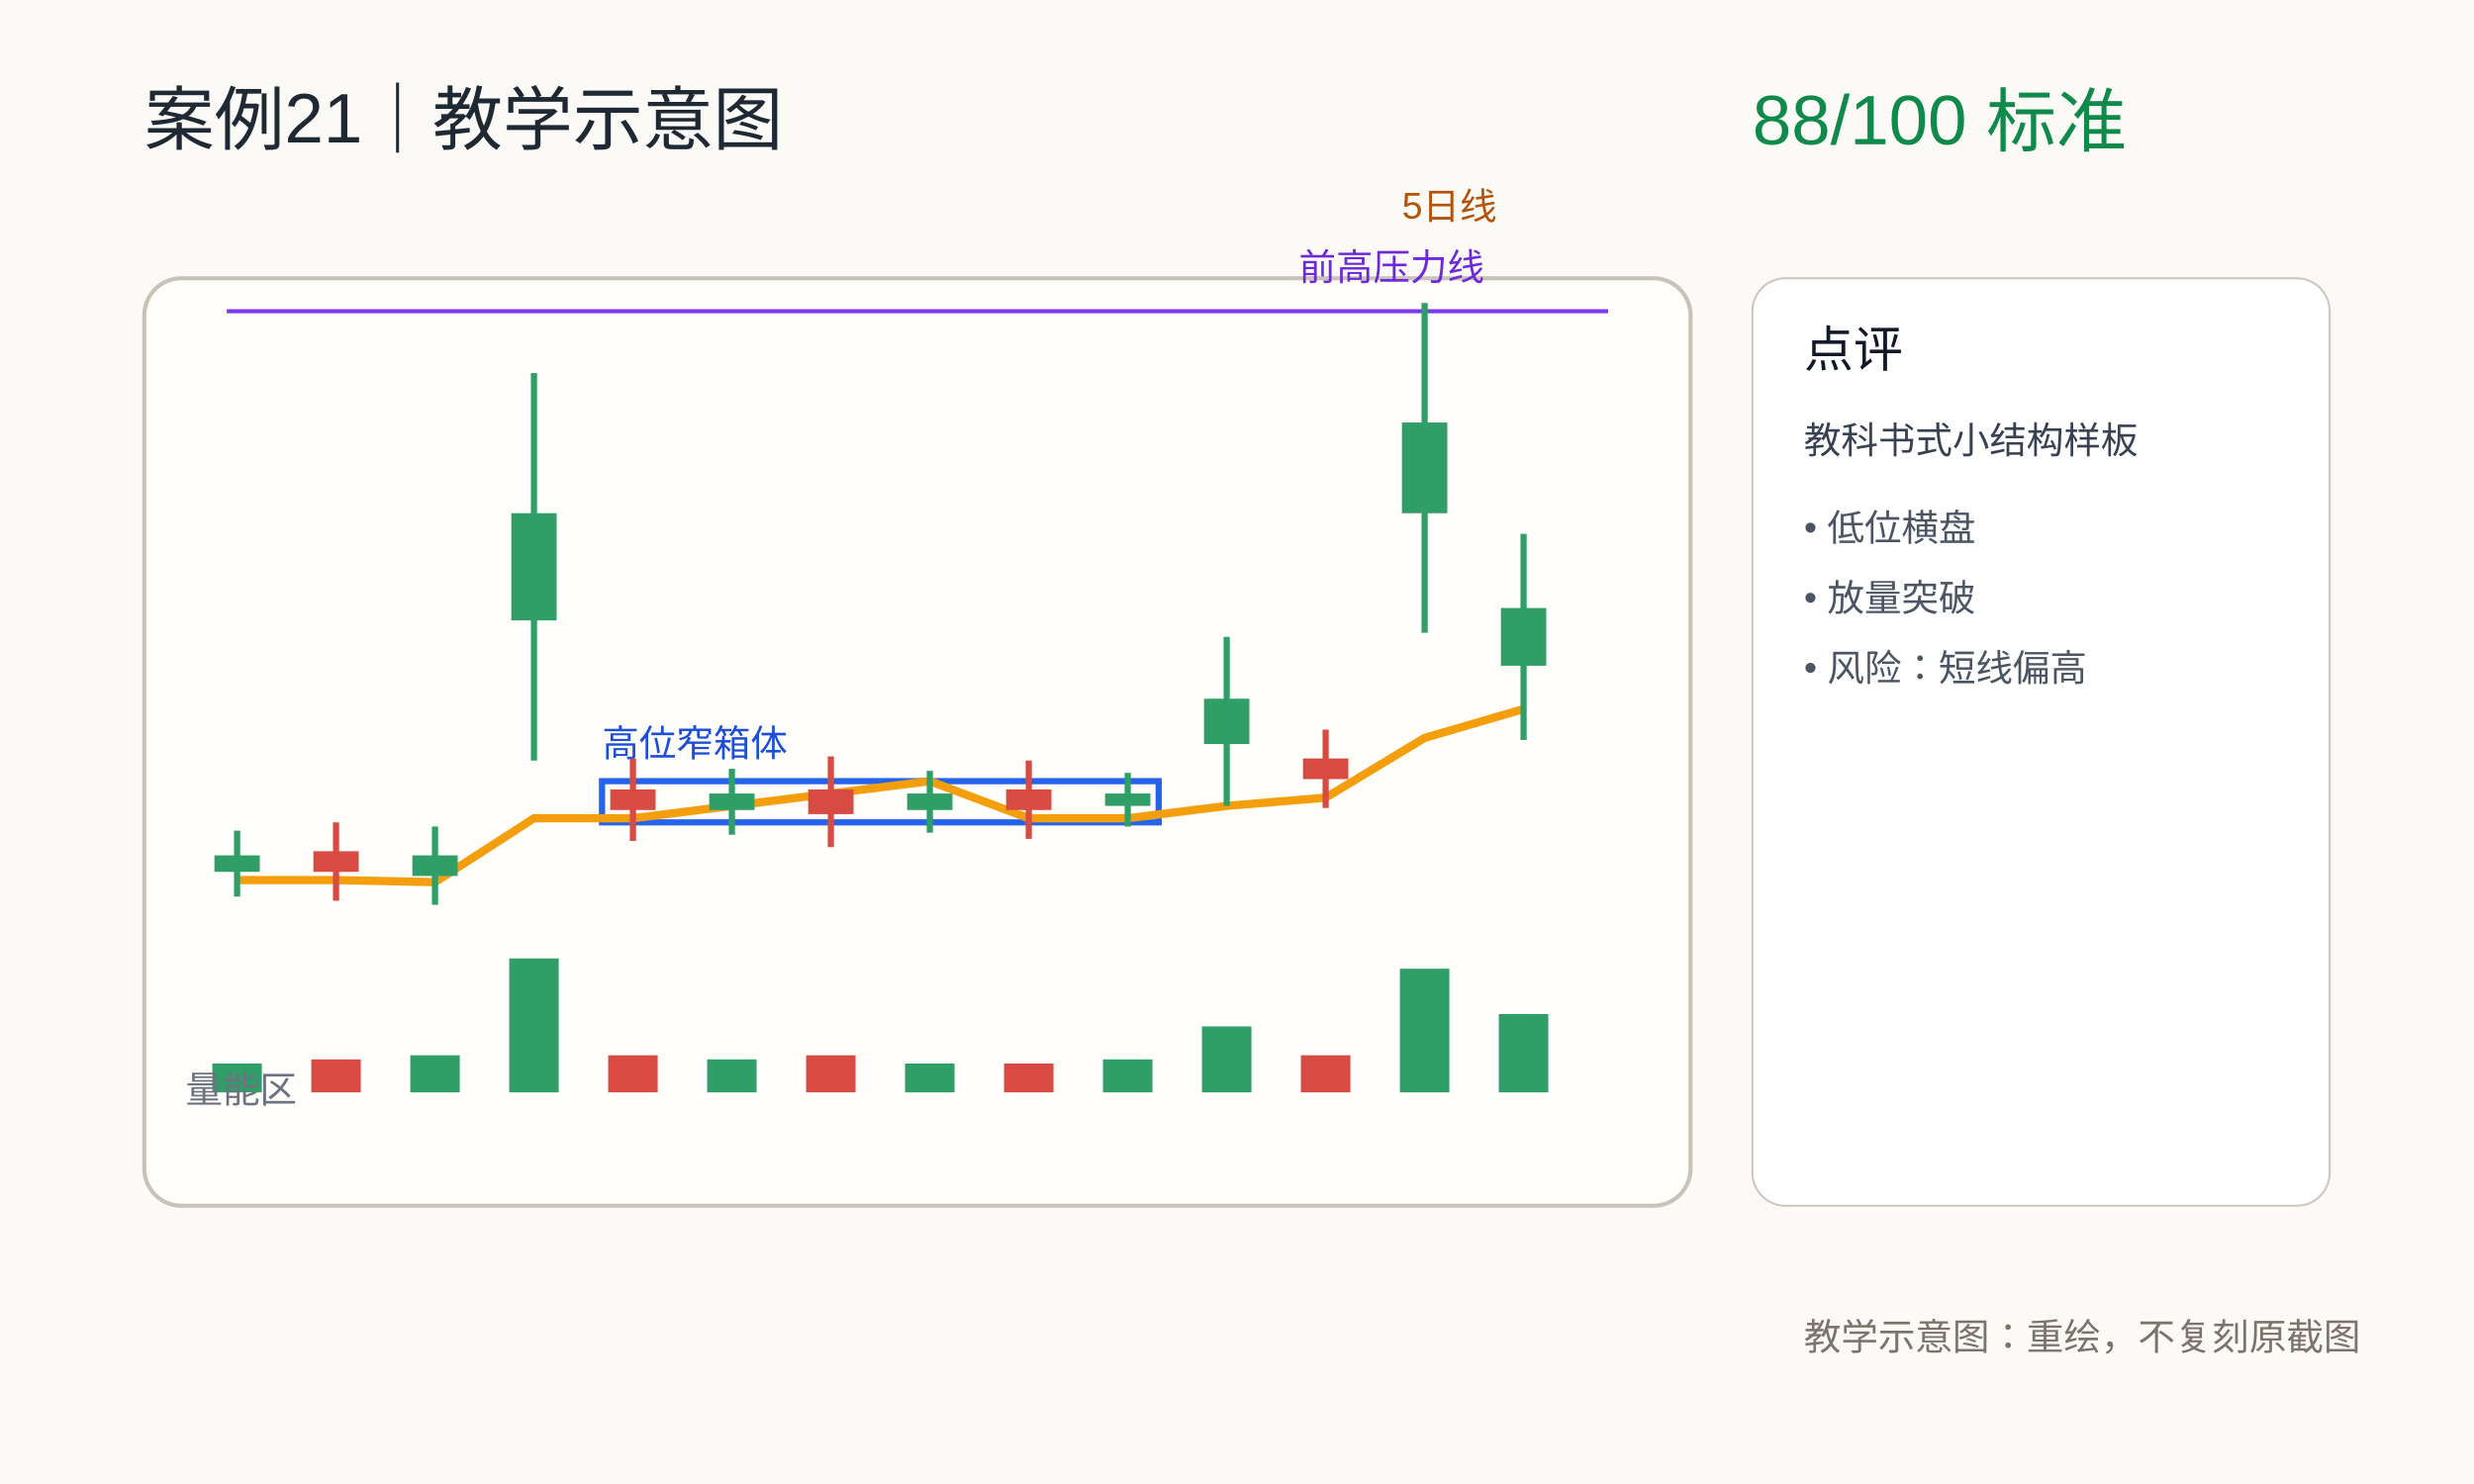
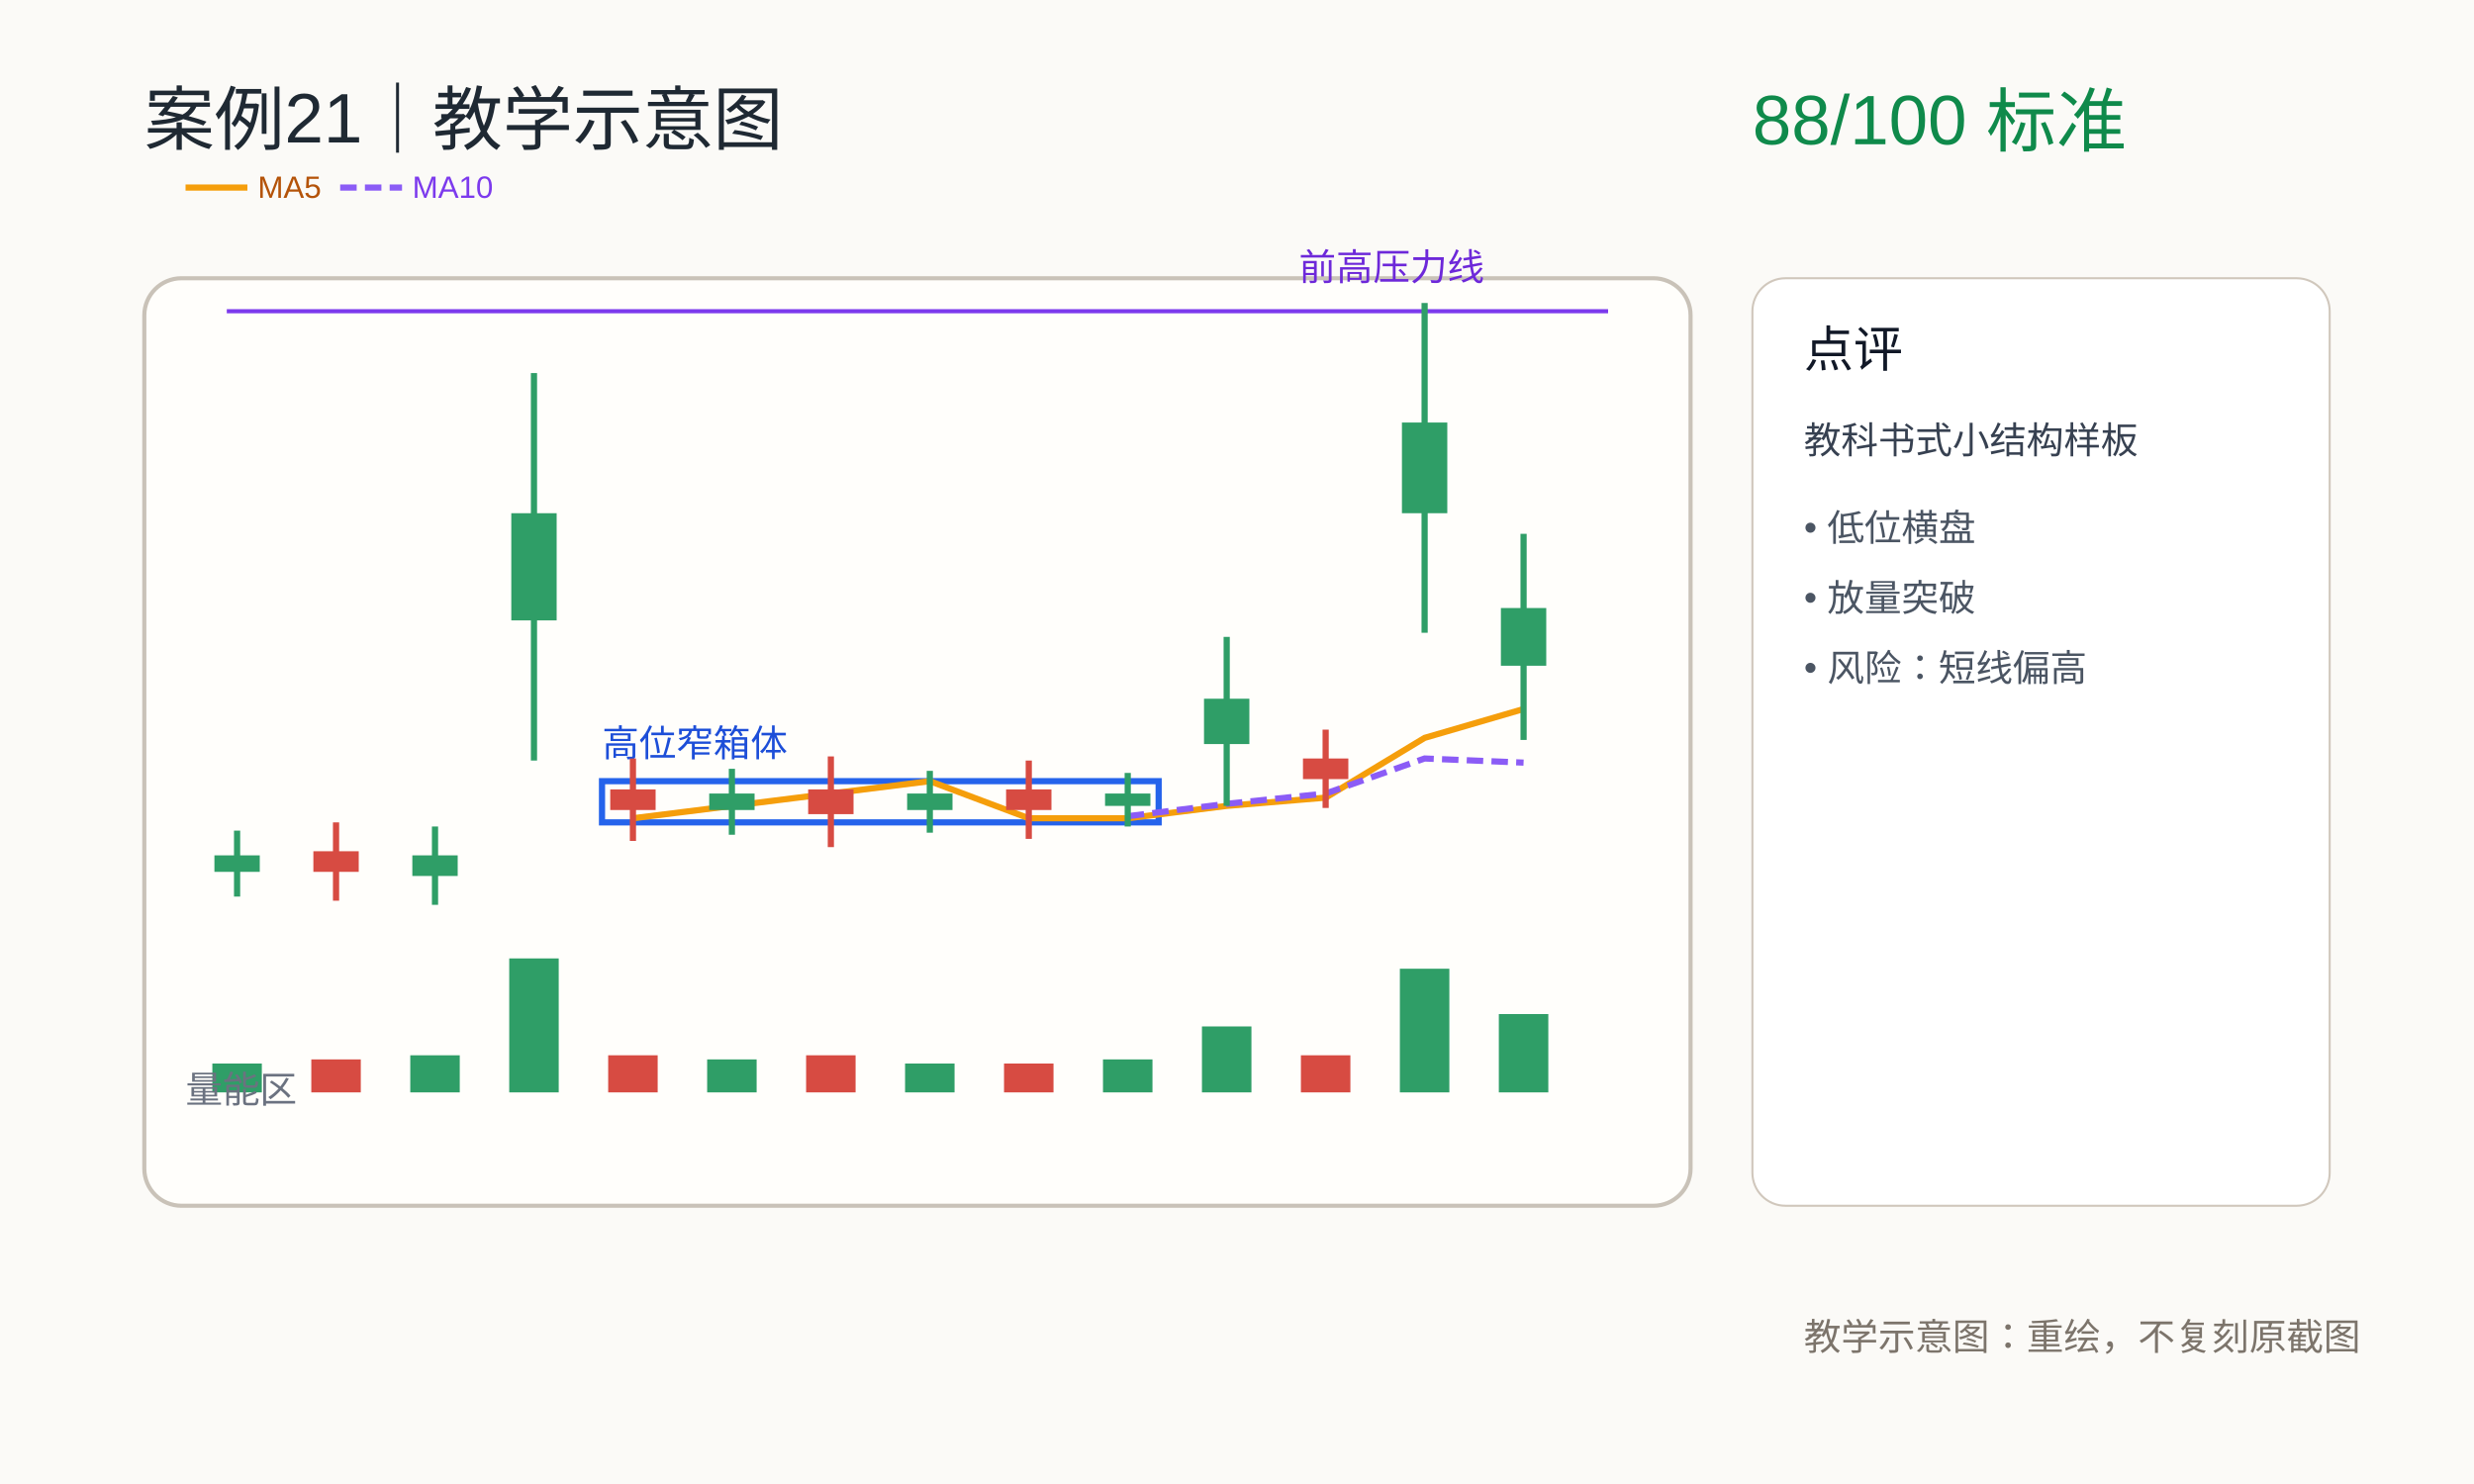
<svg xmlns="http://www.w3.org/2000/svg" width="1200" height="720" viewBox="0 0 1200 720">
  <rect width="1200" height="720" fill="#fbfaf7" />
  <rect x="70" y="135" width="750" height="450" rx="18" fill="#fffefb" stroke="#c9c2b8" stroke-width="2" />
  <text x="70" y="70" font-size="34" font-family="PingFang SC, Arial" fill="#1f2933">案例21｜教学示意图</text>
  <text x="850" y="70" font-size="34" font-family="PingFang SC, Arial" fill="#0f8a4b">88/100  标准</text>
  <line x1="110" y1="151" x2="780" y2="151" stroke="#7c3aed" stroke-width="2" />
  <text x="630" y="136" font-size="18" font-family="PingFang SC, Arial" fill="#6d28d9">前高压力线</text>
  <rect x="292" y="379" width="270" height="20" fill="none" stroke="#2563eb" stroke-width="3" />
  <text x="292" y="367" font-size="18" font-family="PingFang SC, Arial" fill="#1d4ed8">高位窄箱体</text>
-   <polyline points="115,427 163,427 211,428 259,397 307,397 355,391 403,385 451,379 499,397 547,397 595,391 643,387 691,358 739,344" fill="none" stroke="#f59e0b" stroke-width="4" />
-   <text x="680" y="106" font-size="18" font-family="PingFang SC, Arial" fill="#b45309">5日线</text>
+   <polyline points="307,397 355,391 403,385 451,379 499,397 547,397 595,391 643,387 691,358 739,344" fill="none" stroke="#f59e0b" stroke-width="3" />
+   <polyline points="547,396 595,390 643,385 691,368 739,370" fill="none" stroke="#8b5cf6" stroke-width="3" stroke-dasharray="8,4" />
+   <line x1="90" y1="91" x2="120" y2="91" stroke="#f59e0b" stroke-width="3" />
+   <text x="125" y="96" font-size="15" font-family="PingFang SC, Arial" fill="#b45309">MA5</text>
+   <line x1="165" y1="91" x2="195" y2="91" stroke="#8b5cf6" stroke-width="3" stroke-dasharray="8,4" />
+   <text x="200" y="96" font-size="15" font-family="PingFang SC, Arial" fill="#7c3aed">MA10</text>
  <line x1="115" y1="403" x2="115" y2="435" stroke="#2f9e67" stroke-width="3" />
  <rect x="104" y="415" width="22" height="8" fill="#2f9e67" />
  <line x1="163" y1="399" x2="163" y2="437" stroke="#d74b42" stroke-width="3" />
  <rect x="152" y="413" width="22" height="10" fill="#d74b42" />
  <line x1="211" y1="401" x2="211" y2="439" stroke="#2f9e67" stroke-width="3" />
  <rect x="200" y="415" width="22" height="10" fill="#2f9e67" />
  <line x1="259" y1="181" x2="259" y2="369" stroke="#2f9e67" stroke-width="3" />
  <rect x="248" y="249" width="22" height="52" fill="#2f9e67" />
  <line x1="307" y1="368" x2="307" y2="408" stroke="#d74b42" stroke-width="3" />
  <rect x="296" y="383" width="22" height="10" fill="#d74b42" />
  <line x1="355" y1="373" x2="355" y2="405" stroke="#2f9e67" stroke-width="3" />
  <rect x="344" y="385" width="22" height="8" fill="#2f9e67" />
  <line x1="403" y1="367" x2="403" y2="411" stroke="#d74b42" stroke-width="3" />
  <rect x="392" y="383" width="22" height="12" fill="#d74b42" />
  <line x1="451" y1="374" x2="451" y2="404" stroke="#2f9e67" stroke-width="3" />
  <rect x="440" y="385" width="22" height="8" fill="#2f9e67" />
  <line x1="499" y1="369" x2="499" y2="407" stroke="#d74b42" stroke-width="3" />
  <rect x="488" y="383" width="22" height="10" fill="#d74b42" />
  <line x1="547" y1="375" x2="547" y2="401" stroke="#2f9e67" stroke-width="3" />
  <rect x="536" y="385" width="22" height="6" fill="#2f9e67" />
  <line x1="595" y1="309" x2="595" y2="391" stroke="#2f9e67" stroke-width="3" />
  <rect x="584" y="339" width="22" height="22" fill="#2f9e67" />
  <line x1="643" y1="354" x2="643" y2="392" stroke="#d74b42" stroke-width="3" />
  <rect x="632" y="368" width="22" height="10" fill="#d74b42" />
  <line x1="691" y1="147" x2="691" y2="307" stroke="#2f9e67" stroke-width="3" />
  <rect x="680" y="205" width="22" height="44" fill="#2f9e67" />
  <line x1="739" y1="259" x2="739" y2="359" stroke="#2f9e67" stroke-width="3" />
  <rect x="728" y="295" width="22" height="28" fill="#2f9e67" />
  <rect x="103" y="516" width="24" height="14" fill="#2f9e67" />
  <rect x="151" y="514" width="24" height="16" fill="#d74b42" />
  <rect x="199" y="512" width="24" height="18" fill="#2f9e67" />
  <rect x="247" y="465" width="24" height="65" fill="#2f9e67" />
  <rect x="295" y="512" width="24" height="18" fill="#d74b42" />
  <rect x="343" y="514" width="24" height="16" fill="#2f9e67" />
  <rect x="391" y="512" width="24" height="18" fill="#d74b42" />
  <rect x="439" y="516" width="24" height="14" fill="#2f9e67" />
  <rect x="487" y="516" width="24" height="14" fill="#d74b42" />
  <rect x="535" y="514" width="24" height="16" fill="#2f9e67" />
  <rect x="583" y="498" width="24" height="32" fill="#2f9e67" />
  <rect x="631" y="512" width="24" height="18" fill="#d74b42" />
  <rect x="679" y="470" width="24" height="60" fill="#2f9e67" />
  <rect x="727" y="492" width="24" height="38" fill="#2f9e67" />
  <text x="90" y="535" font-size="18" font-family="PingFang SC, Arial" fill="#6b7280">量能区</text>
  <rect x="850" y="135" width="280" height="450" rx="16" fill="#ffffff" stroke="#d0c7bc" />
  <text x="875" y="178" font-size="24" font-family="PingFang SC, Arial" fill="#111827">点评</text>
  <text x="875" y="220" font-size="18" font-family="PingFang SC, Arial" fill="#374151">教科书式小结构样板</text>
  <text x="875" y="262" font-size="18" font-family="PingFang SC, Arial" fill="#4b5563">• 低位横盘</text>
  <text x="875" y="296" font-size="18" font-family="PingFang SC, Arial" fill="#4b5563">• 放量突破</text>
  <text x="875" y="330" font-size="18" font-family="PingFang SC, Arial" fill="#4b5563">• 风险：短线偏高</text>
  <text x="875" y="655" font-size="18" font-family="PingFang SC, Arial" fill="#7c746b">教学示意图：重绘，不复刻原截图</text>
</svg>
